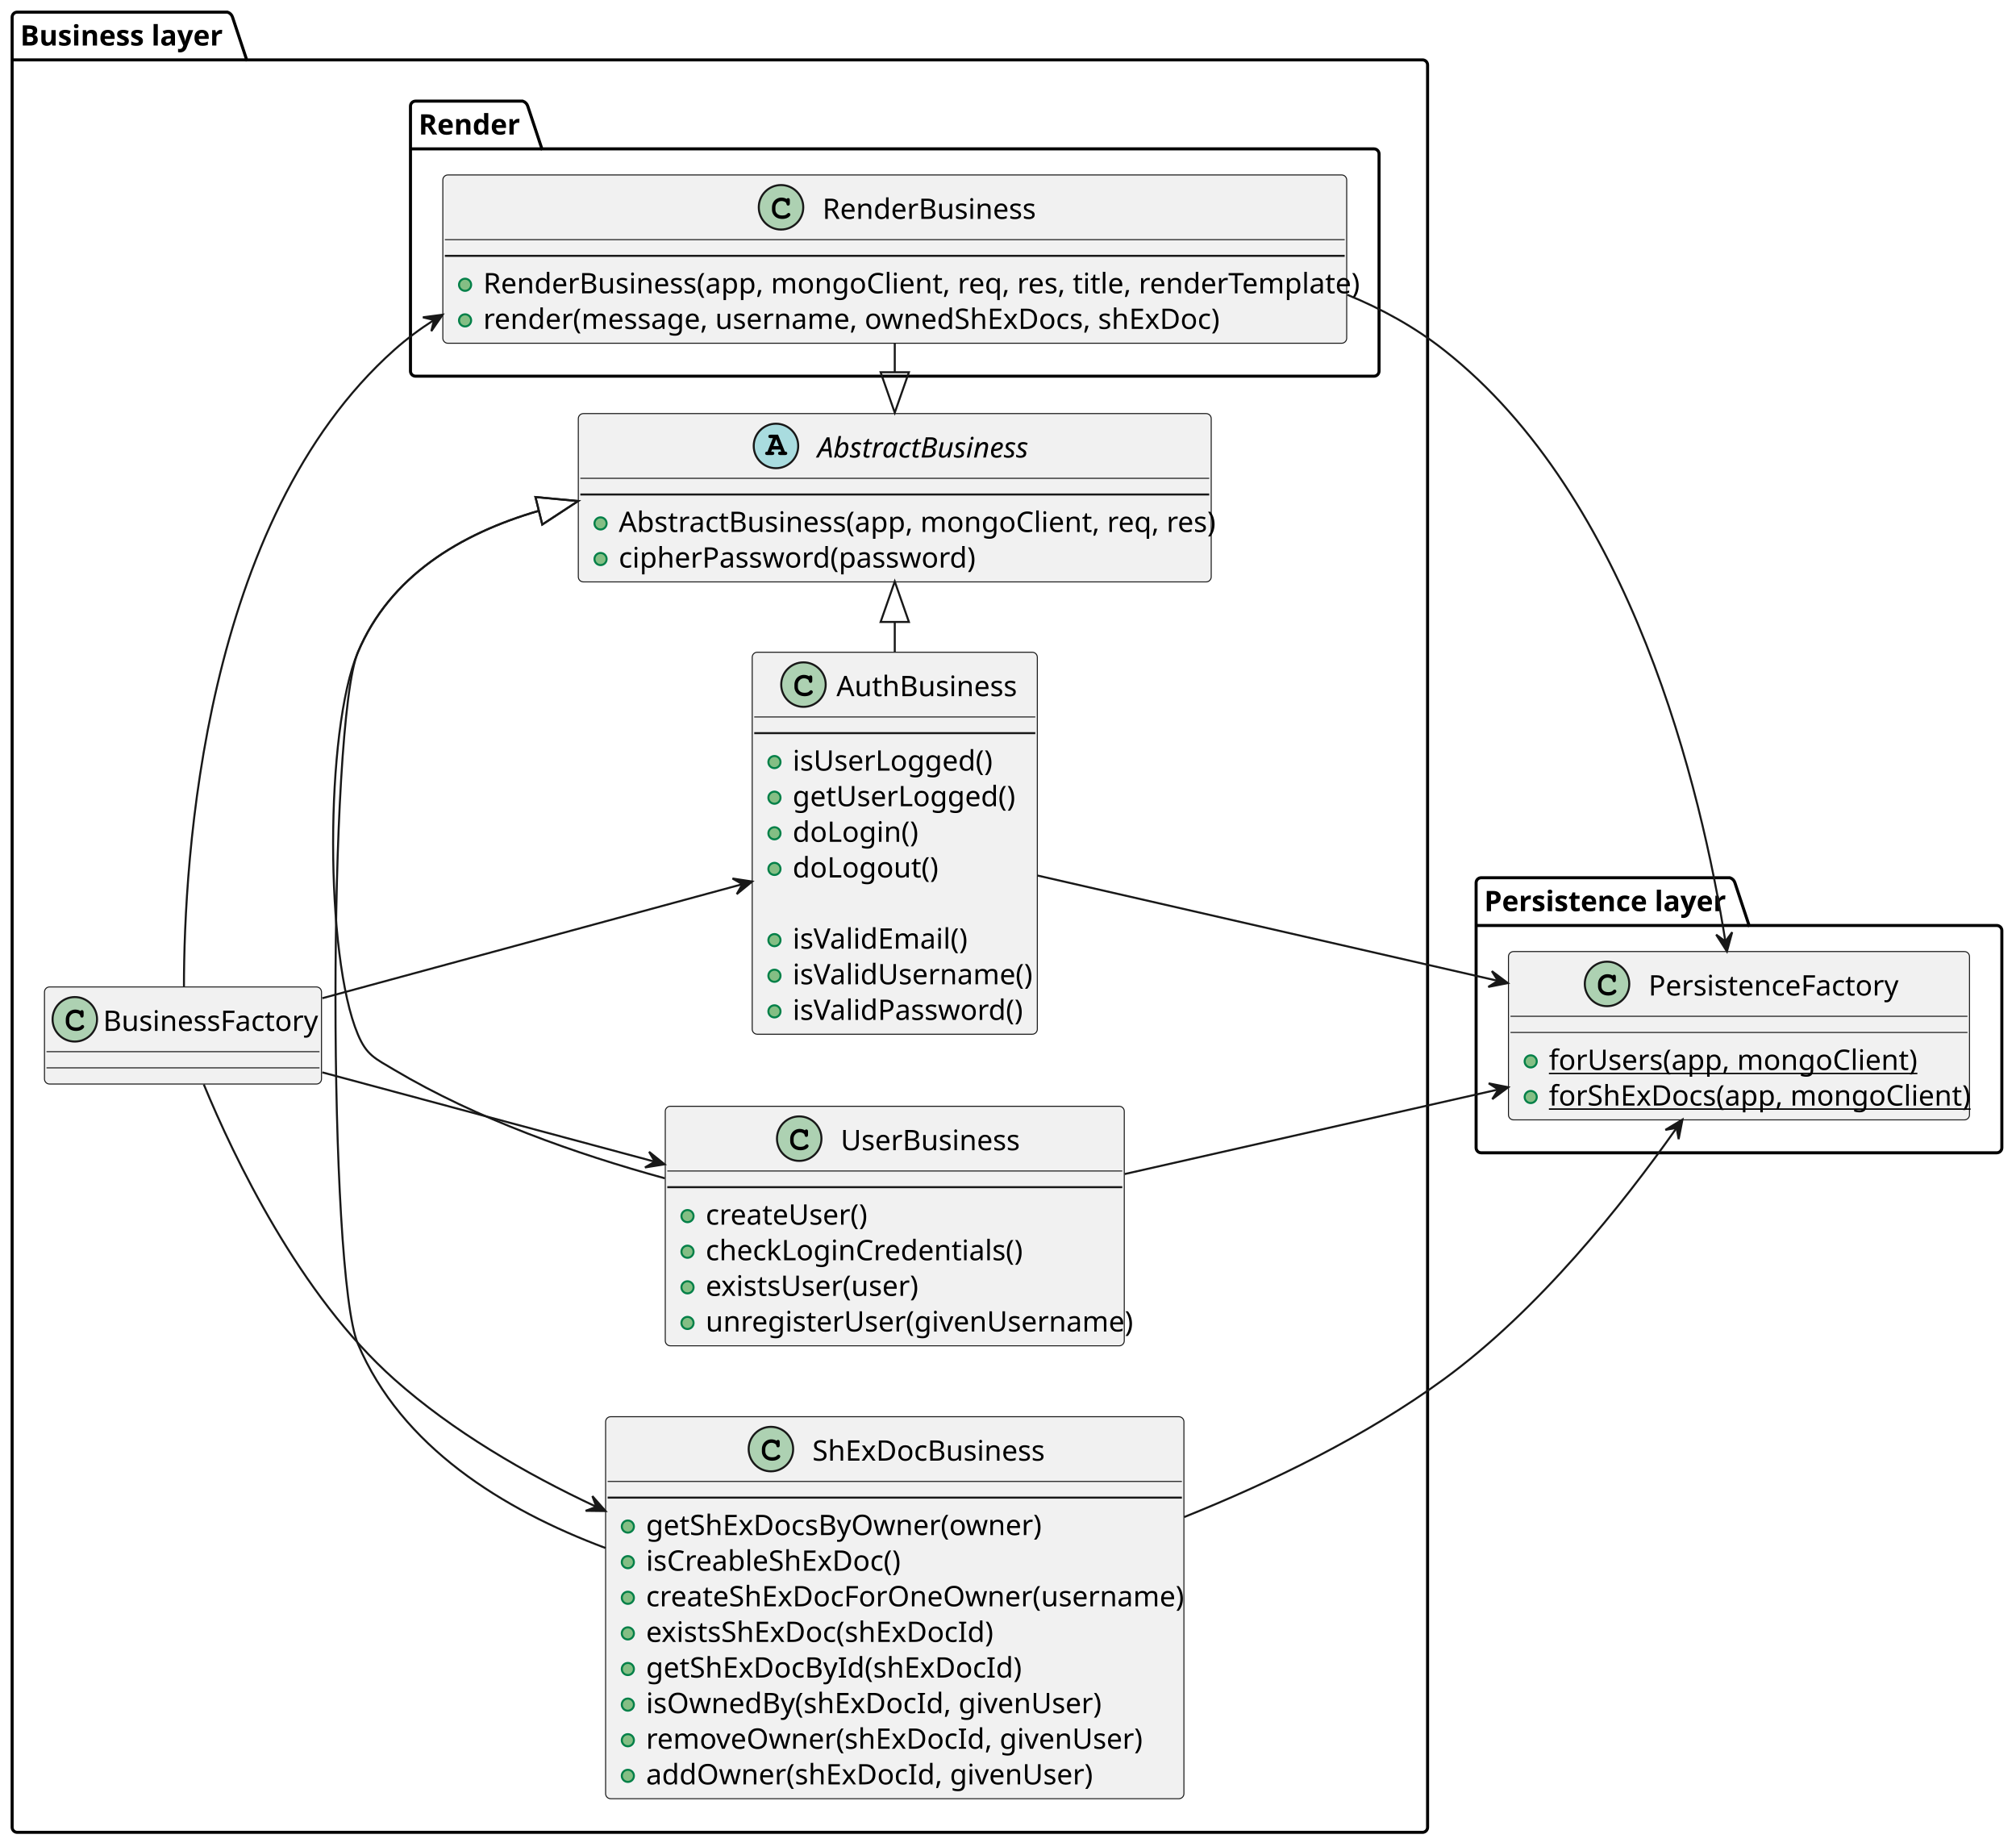
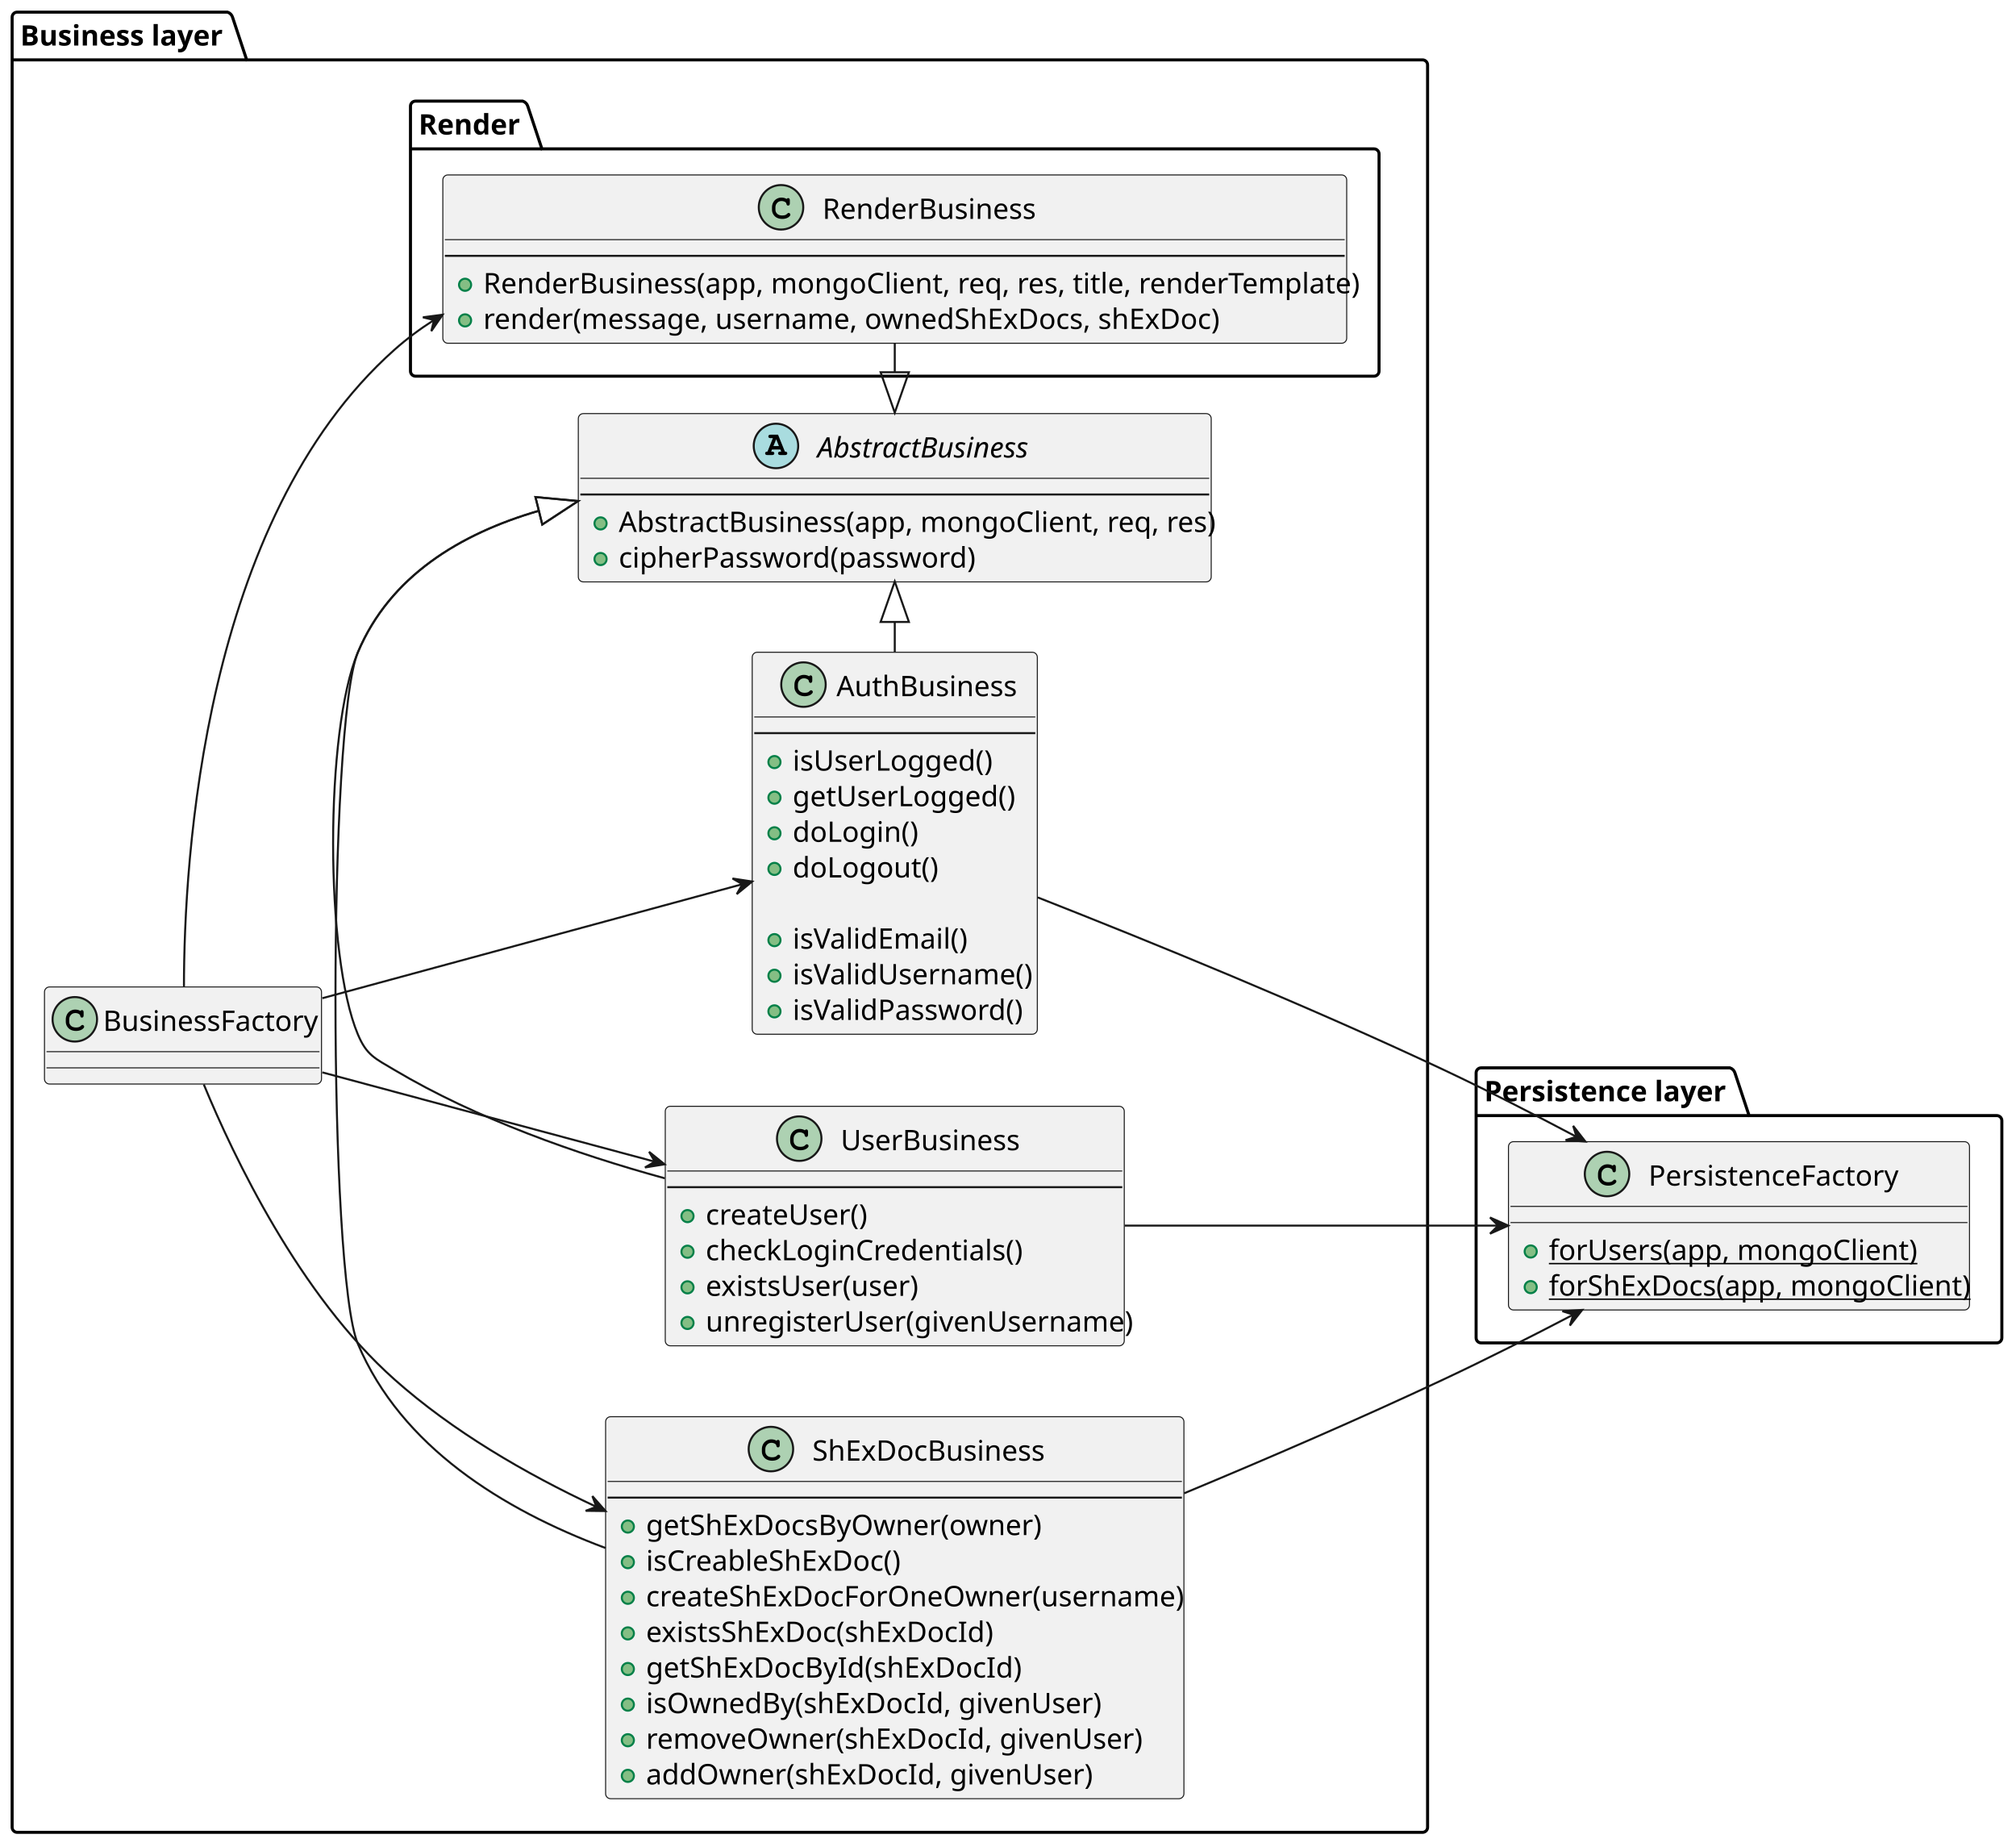
<svg xmlns="http://www.w3.org/2000/svg" contentStyleType="text/css" height="913px" preserveAspectRatio="none" style="width:997px;height:913px;background:#FFFFFF;" version="1.1" viewBox="0 0 997 913" width="997px" zoomAndPan="magnify">
  <defs />
  <g>
    <g id="cluster_businessLayer">
      <path d="M8.5,6 L112.5,6 A3.75,3.75 0 0 1 115,8.5 L122,29.609 L703.5,29.609 A2.5,2.5 0 0 1 706,32.109 L706,903.5 A2.5,2.5 0 0 1 703.5,906 L8.5,906 A2.5,2.5 0 0 1 6,903.5 L6,8.5 A2.5,2.5 0 0 1 8.5,6 " fill="none" style="stroke:#000000;stroke-width:1.5;" />
      <line style="stroke:#000000;stroke-width:1.5;" x1="6" x2="122" y1="29.609" y2="29.609" />
      <text fill="#000000" font-family="sans-serif" font-size="14" font-weight="bold" lengthAdjust="spacing" textLength="103" x="10" y="22.533">Business layer</text>
    </g>
    <g id="cluster_render">
      <path d="M205.5,50 L258.5,50 A3.75,3.75 0 0 1 261,52.5 L268,73.609 L679.5,73.609 A2.5,2.5 0 0 1 682,76.109 L682,183.5 A2.5,2.5 0 0 1 679.5,186 L205.5,186 A2.5,2.5 0 0 1 203,183.5 L203,52.5 A2.5,2.5 0 0 1 205.5,50 " fill="none" style="stroke:#000000;stroke-width:1.5;" />
      <line style="stroke:#000000;stroke-width:1.5;" x1="203" x2="268" y1="73.609" y2="73.609" />
      <text fill="#000000" font-family="sans-serif" font-size="14" font-weight="bold" lengthAdjust="spacing" textLength="52" x="207" y="66.533">Render</text>
    </g>
    <g id="cluster_persistenceLayer">
-       <path d="M732.5,434 L855.5,434 A3.75,3.75 0 0 1 858,436.5 L865,457.609 L987.5,457.609 A2.5,2.5 0 0 1 990,460.109 L990,567.5 A2.5,2.5 0 0 1 987.5,570 L732.5,570 A2.5,2.5 0 0 1 730,567.5 L730,436.5 A2.5,2.5 0 0 1 732.5,434 " fill="none" style="stroke:#000000;stroke-width:1.5;" />
-       <line style="stroke:#000000;stroke-width:1.5;" x1="730" x2="865" y1="457.609" y2="457.609" />
-       <text fill="#000000" font-family="sans-serif" font-size="14" font-weight="bold" lengthAdjust="spacing" textLength="122" x="734" y="450.533">Persistence layer</text>
+       <path d="M732.5,528 L855.5,528 A3.75,3.75 0 0 1 858,530.5 L865,551.609 L987.5,551.609 A2.5,2.5 0 0 1 990,554.109 L990,661.5 A2.5,2.5 0 0 1 987.5,664 L732.5,664 A2.5,2.5 0 0 1 730,661.5 L730,530.5 A2.5,2.5 0 0 1 732.5,528 " fill="none" style="stroke:#000000;stroke-width:1.5;" />
+       <line style="stroke:#000000;stroke-width:1.5;" x1="730" x2="865" y1="551.609" y2="551.609" />
+       <text fill="#000000" font-family="sans-serif" font-size="14" font-weight="bold" lengthAdjust="spacing" textLength="122" x="734" y="544.533">Persistence layer</text>
    </g>
    <g id="elem_businessFactory">
      <rect codeLine="4" fill="#F1F1F1" height="48" id="businessFactory" rx="2.5" ry="2.5" style="stroke:#181818;stroke-width:0.5;" width="137" x="22" y="488" />
      <ellipse cx="37" cy="504" fill="#ADD1B2" rx="11" ry="11" style="stroke:#181818;stroke-width:1.0;" />
      <path d="M39.766,499.875 Q39.922,499.656 40.109,499.547 Q40.297,499.438 40.516,499.438 Q40.891,499.438 41.125,499.703 Q41.359,499.953 41.359,500.562 L41.359,502.016 Q41.359,502.625 41.125,502.891 Q40.891,503.156 40.516,503.156 Q40.172,503.156 39.969,502.953 Q39.766,502.766 39.656,502.25 Q39.609,501.891 39.422,501.703 Q39.094,501.328 38.484,501.109 Q37.875,500.891 37.25,500.891 Q36.484,500.891 35.844,501.219 Q35.219,501.547 34.719,502.297 Q34.234,503.047 34.234,504.078 L34.234,505.172 Q34.234,506.406 35.125,507.234 Q36.016,508.047 37.609,508.047 Q38.547,508.047 39.203,507.797 Q39.594,507.641 40.016,507.203 Q40.281,506.938 40.422,506.859 Q40.578,506.781 40.781,506.781 Q41.109,506.781 41.359,507.047 Q41.625,507.297 41.625,507.641 Q41.625,507.984 41.281,508.391 Q40.781,508.969 39.984,509.297 Q38.906,509.75 37.609,509.75 Q36.094,509.75 34.891,509.125 Q33.906,508.625 33.219,507.562 Q32.531,506.484 32.531,505.203 L32.531,504.047 Q32.531,502.719 33.141,501.578 Q33.766,500.422 34.859,499.812 Q35.953,499.188 37.188,499.188 Q37.922,499.188 38.562,499.359 Q39.219,499.516 39.766,499.875 Z " fill="#000000" />
      <text fill="#000000" font-family="sans-serif" font-size="14" lengthAdjust="spacing" textLength="105" x="51" y="509.728">BusinessFactory</text>
      <line style="stroke:#181818;stroke-width:0.5;" x1="23" x2="158" y1="520" y2="520" />
      <line style="stroke:#181818;stroke-width:0.5;" x1="23" x2="158" y1="528" y2="528" />
    </g>
    <g id="elem_abstractBusiness">
      <rect codeLine="6" fill="#F1F1F1" height="83.219" id="abstractBusiness" rx="2.5" ry="2.5" style="stroke:#181818;stroke-width:0.5;" width="313" x="286" y="204.5" />
      <ellipse cx="383.75" cy="220.5" fill="#A9DCDF" rx="11" ry="11" style="stroke:#181818;stroke-width:1.0;" />
      <path d="M385.938,222.266 L381.797,222.266 L381.375,223.297 L381.797,223.297 Q382.406,223.297 382.672,223.531 Q382.938,223.766 382.938,224.156 Q382.938,224.531 382.672,224.766 Q382.406,225 381.797,225 L379.5,225 Q378.891,225 378.641,224.766 Q378.375,224.531 378.375,224.141 Q378.375,223.766 378.656,223.531 Q378.922,223.281 379.547,223.297 L382.219,216.641 L381.109,216.641 Q380.5,216.641 380.234,216.406 Q379.969,216.172 379.969,215.781 Q379.969,215.406 380.234,215.172 Q380.5,214.938 381.109,214.938 L384.781,214.938 L388.172,223.297 Q388.766,223.297 388.953,223.438 Q389.344,223.703 389.344,224.156 Q389.344,224.531 389.078,224.766 Q388.828,225 388.219,225 L385.922,225 Q385.312,225 385.047,224.766 Q384.781,224.531 384.781,224.141 Q384.781,223.766 385.047,223.531 Q385.312,223.297 385.922,223.297 L386.344,223.297 L385.938,222.266 Z M385.219,220.562 L383.859,217.188 L382.484,220.562 L385.219,220.562 Z " fill="#000000" />
      <text fill="#000000" font-family="sans-serif" font-size="14" font-style="italic" lengthAdjust="spacing" textLength="109" x="404.25" y="226.228">AbstractBusiness</text>
      <line style="stroke:#181818;stroke-width:0.5;" x1="287" x2="598" y1="236.5" y2="236.5" />
      <line style="stroke:#181818;stroke-width:1.0;" x1="287" x2="598" y1="244.5" y2="244.5" />
      <ellipse cx="297" cy="258.805" fill="#84BE84" rx="3" ry="3" style="stroke:#038048;stroke-width:1.0;" />
      <text fill="#000000" font-family="sans-serif" font-size="14" lengthAdjust="spacing" textLength="287" x="306" y="263.033">AbstractBusiness(app, mongoClient, req, res)</text>
      <ellipse cx="297" cy="276.414" fill="#84BE84" rx="3" ry="3" style="stroke:#038048;stroke-width:1.0;" />
      <text fill="#000000" font-family="sans-serif" font-size="14" lengthAdjust="spacing" textLength="170" x="306" y="280.643">cipherPassword(password)</text>
    </g>
    <g id="elem_authBusiness">
      <rect codeLine="11" fill="#F1F1F1" height="188.875" id="authBusiness" rx="2.5" ry="2.5" style="stroke:#181818;stroke-width:0.5;" width="141" x="372" y="322.5" />
      <ellipse cx="397.35" cy="338.5" fill="#ADD1B2" rx="11" ry="11" style="stroke:#181818;stroke-width:1.0;" />
      <path d="M400.116,334.375 Q400.272,334.156 400.459,334.047 Q400.647,333.938 400.866,333.938 Q401.241,333.938 401.475,334.203 Q401.709,334.453 401.709,335.062 L401.709,336.516 Q401.709,337.125 401.475,337.391 Q401.241,337.656 400.866,337.656 Q400.522,337.656 400.319,337.453 Q400.116,337.266 400.006,336.75 Q399.959,336.391 399.772,336.203 Q399.444,335.828 398.834,335.609 Q398.225,335.391 397.6,335.391 Q396.834,335.391 396.194,335.719 Q395.569,336.047 395.069,336.797 Q394.584,337.547 394.584,338.578 L394.584,339.672 Q394.584,340.906 395.475,341.734 Q396.366,342.547 397.959,342.547 Q398.897,342.547 399.553,342.297 Q399.944,342.141 400.366,341.703 Q400.631,341.438 400.772,341.359 Q400.928,341.281 401.131,341.281 Q401.459,341.281 401.709,341.547 Q401.975,341.797 401.975,342.141 Q401.975,342.484 401.631,342.891 Q401.131,343.469 400.334,343.797 Q399.256,344.25 397.959,344.25 Q396.444,344.25 395.241,343.625 Q394.256,343.125 393.569,342.062 Q392.881,340.984 392.881,339.703 L392.881,338.547 Q392.881,337.219 393.491,336.078 Q394.116,334.922 395.209,334.312 Q396.303,333.688 397.538,333.688 Q398.272,333.688 398.913,333.859 Q399.569,334.016 400.116,334.375 Z " fill="#000000" />
      <text fill="#000000" font-family="sans-serif" font-size="14" lengthAdjust="spacing" textLength="86" x="413.65" y="344.228">AuthBusiness</text>
      <line style="stroke:#181818;stroke-width:0.5;" x1="373" x2="512" y1="354.5" y2="354.5" />
      <line style="stroke:#181818;stroke-width:1.0;" x1="373" x2="512" y1="362.5" y2="362.5" />
      <ellipse cx="383" cy="376.805" fill="#84BE84" rx="3" ry="3" style="stroke:#038048;stroke-width:1.0;" />
      <text fill="#000000" font-family="sans-serif" font-size="14" lengthAdjust="spacing" textLength="97" x="392" y="381.033">isUserLogged()</text>
      <ellipse cx="383" cy="394.414" fill="#84BE84" rx="3" ry="3" style="stroke:#038048;stroke-width:1.0;" />
      <text fill="#000000" font-family="sans-serif" font-size="14" lengthAdjust="spacing" textLength="107" x="392" y="398.643">getUserLogged()</text>
      <ellipse cx="383" cy="412.023" fill="#84BE84" rx="3" ry="3" style="stroke:#038048;stroke-width:1.0;" />
      <text fill="#000000" font-family="sans-serif" font-size="14" lengthAdjust="spacing" textLength="61" x="392" y="416.252">doLogin()</text>
      <ellipse cx="383" cy="429.633" fill="#84BE84" rx="3" ry="3" style="stroke:#038048;stroke-width:1.0;" />
      <text fill="#000000" font-family="sans-serif" font-size="14" lengthAdjust="spacing" textLength="70" x="392" y="433.861">doLogout()</text>
      <text fill="#000000" font-family="sans-serif" font-size="14" lengthAdjust="spacing" textLength="4" x="392" y="451.471"> </text>
      <ellipse cx="383" cy="464.852" fill="#84BE84" rx="3" ry="3" style="stroke:#038048;stroke-width:1.0;" />
      <text fill="#000000" font-family="sans-serif" font-size="14" lengthAdjust="spacing" textLength="85" x="392" y="469.08">isValidEmail()</text>
      <ellipse cx="383" cy="482.461" fill="#84BE84" rx="3" ry="3" style="stroke:#038048;stroke-width:1.0;" />
      <text fill="#000000" font-family="sans-serif" font-size="14" lengthAdjust="spacing" textLength="115" x="392" y="486.69">isValidUsername()</text>
      <ellipse cx="383" cy="500.07" fill="#84BE84" rx="3" ry="3" style="stroke:#038048;stroke-width:1.0;" />
      <text fill="#000000" font-family="sans-serif" font-size="14" lengthAdjust="spacing" textLength="112" x="392" y="504.299">isValidPassword()</text>
    </g>
    <g id="elem_shExDocBusiness">
      <rect codeLine="22" fill="#F1F1F1" height="188.875" id="shExDocBusiness" rx="2.5" ry="2.5" style="stroke:#181818;stroke-width:0.5;" width="286" x="299.5" y="700.5" />
      <ellipse cx="381.25" cy="716.5" fill="#ADD1B2" rx="11" ry="11" style="stroke:#181818;stroke-width:1.0;" />
      <path d="M384.016,712.375 Q384.172,712.156 384.359,712.047 Q384.547,711.938 384.766,711.938 Q385.141,711.938 385.375,712.203 Q385.609,712.453 385.609,713.062 L385.609,714.516 Q385.609,715.125 385.375,715.391 Q385.141,715.656 384.766,715.656 Q384.422,715.656 384.219,715.453 Q384.016,715.266 383.906,714.75 Q383.859,714.391 383.672,714.203 Q383.344,713.828 382.734,713.609 Q382.125,713.391 381.5,713.391 Q380.734,713.391 380.094,713.719 Q379.469,714.047 378.969,714.797 Q378.484,715.547 378.484,716.578 L378.484,717.672 Q378.484,718.906 379.375,719.734 Q380.266,720.547 381.859,720.547 Q382.797,720.547 383.453,720.297 Q383.844,720.141 384.266,719.703 Q384.531,719.438 384.672,719.359 Q384.828,719.281 385.031,719.281 Q385.359,719.281 385.609,719.547 Q385.875,719.797 385.875,720.141 Q385.875,720.484 385.531,720.891 Q385.031,721.469 384.234,721.797 Q383.156,722.25 381.859,722.25 Q380.344,722.25 379.141,721.625 Q378.156,721.125 377.469,720.062 Q376.781,718.984 376.781,717.703 L376.781,716.547 Q376.781,715.219 377.391,714.078 Q378.016,712.922 379.109,712.312 Q380.203,711.688 381.438,711.688 Q382.172,711.688 382.812,711.859 Q383.469,712.016 384.016,712.375 Z " fill="#000000" />
      <text fill="#000000" font-family="sans-serif" font-size="14" lengthAdjust="spacing" textLength="114" x="401.75" y="722.229">ShExDocBusiness</text>
      <line style="stroke:#181818;stroke-width:0.5;" x1="300.5" x2="584.5" y1="732.5" y2="732.5" />
      <line style="stroke:#181818;stroke-width:1.0;" x1="300.5" x2="584.5" y1="740.5" y2="740.5" />
      <ellipse cx="310.5" cy="754.805" fill="#84BE84" rx="3" ry="3" style="stroke:#038048;stroke-width:1.0;" />
      <text fill="#000000" font-family="sans-serif" font-size="14" lengthAdjust="spacing" textLength="189" x="319.5" y="759.033">getShExDocsByOwner(owner)</text>
      <ellipse cx="310.5" cy="772.414" fill="#84BE84" rx="3" ry="3" style="stroke:#038048;stroke-width:1.0;" />
      <text fill="#000000" font-family="sans-serif" font-size="14" lengthAdjust="spacing" textLength="127" x="319.5" y="776.643">isCreableShExDoc()</text>
      <ellipse cx="310.5" cy="790.023" fill="#84BE84" rx="3" ry="3" style="stroke:#038048;stroke-width:1.0;" />
      <text fill="#000000" font-family="sans-serif" font-size="14" lengthAdjust="spacing" textLength="260" x="319.5" y="794.252">createShExDocForOneOwner(username)</text>
      <ellipse cx="310.5" cy="807.633" fill="#84BE84" rx="3" ry="3" style="stroke:#038048;stroke-width:1.0;" />
      <text fill="#000000" font-family="sans-serif" font-size="14" lengthAdjust="spacing" textLength="168" x="319.5" y="811.861">existsShExDoc(shExDocId)</text>
      <ellipse cx="310.5" cy="825.242" fill="#84BE84" rx="3" ry="3" style="stroke:#038048;stroke-width:1.0;" />
      <text fill="#000000" font-family="sans-serif" font-size="14" lengthAdjust="spacing" textLength="180" x="319.5" y="829.471">getShExDocById(shExDocId)</text>
      <ellipse cx="310.5" cy="842.852" fill="#84BE84" rx="3" ry="3" style="stroke:#038048;stroke-width:1.0;" />
      <text fill="#000000" font-family="sans-serif" font-size="14" lengthAdjust="spacing" textLength="217" x="319.5" y="847.08">isOwnedBy(shExDocId, givenUser)</text>
      <ellipse cx="310.5" cy="860.461" fill="#84BE84" rx="3" ry="3" style="stroke:#038048;stroke-width:1.0;" />
      <text fill="#000000" font-family="sans-serif" font-size="14" lengthAdjust="spacing" textLength="235" x="319.5" y="864.689">removeOwner(shExDocId, givenUser)</text>
      <ellipse cx="310.5" cy="878.07" fill="#84BE84" rx="3" ry="3" style="stroke:#038048;stroke-width:1.0;" />
      <text fill="#000000" font-family="sans-serif" font-size="14" lengthAdjust="spacing" textLength="212" x="319.5" y="882.299">addOwner(shExDocId, givenUser)</text>
    </g>
    <g id="elem_userBusiness">
      <rect codeLine="33" fill="#F1F1F1" height="118.438" id="userBusiness" rx="2.5" ry="2.5" style="stroke:#181818;stroke-width:0.5;" width="227" x="329" y="547" />
      <ellipse cx="395.25" cy="563" fill="#ADD1B2" rx="11" ry="11" style="stroke:#181818;stroke-width:1.0;" />
      <path d="M398.016,558.875 Q398.172,558.656 398.359,558.547 Q398.547,558.438 398.766,558.438 Q399.141,558.438 399.375,558.703 Q399.609,558.953 399.609,559.562 L399.609,561.016 Q399.609,561.625 399.375,561.891 Q399.141,562.156 398.766,562.156 Q398.422,562.156 398.219,561.953 Q398.016,561.766 397.906,561.25 Q397.859,560.891 397.672,560.703 Q397.344,560.328 396.734,560.109 Q396.125,559.891 395.5,559.891 Q394.734,559.891 394.094,560.219 Q393.469,560.547 392.969,561.297 Q392.484,562.047 392.484,563.078 L392.484,564.172 Q392.484,565.406 393.375,566.234 Q394.266,567.047 395.859,567.047 Q396.797,567.047 397.453,566.797 Q397.844,566.641 398.266,566.203 Q398.531,565.938 398.672,565.859 Q398.828,565.781 399.031,565.781 Q399.359,565.781 399.609,566.047 Q399.875,566.297 399.875,566.641 Q399.875,566.984 399.531,567.391 Q399.031,567.969 398.234,568.297 Q397.156,568.75 395.859,568.75 Q394.344,568.75 393.141,568.125 Q392.156,567.625 391.469,566.562 Q390.781,565.484 390.781,564.203 L390.781,563.047 Q390.781,561.719 391.391,560.578 Q392.016,559.422 393.109,558.812 Q394.203,558.188 395.438,558.188 Q396.172,558.188 396.812,558.359 Q397.469,558.516 398.016,558.875 Z " fill="#000000" />
      <text fill="#000000" font-family="sans-serif" font-size="14" lengthAdjust="spacing" textLength="86" x="415.75" y="568.729">UserBusiness</text>
      <line style="stroke:#181818;stroke-width:0.5;" x1="330" x2="555" y1="579" y2="579" />
      <line style="stroke:#181818;stroke-width:1.0;" x1="330" x2="555" y1="587" y2="587" />
      <ellipse cx="340" cy="601.305" fill="#84BE84" rx="3" ry="3" style="stroke:#038048;stroke-width:1.0;" />
      <text fill="#000000" font-family="sans-serif" font-size="14" lengthAdjust="spacing" textLength="79" x="349" y="605.533">createUser()</text>
      <ellipse cx="340" cy="618.914" fill="#84BE84" rx="3" ry="3" style="stroke:#038048;stroke-width:1.0;" />
      <text fill="#000000" font-family="sans-serif" font-size="14" lengthAdjust="spacing" textLength="154" x="349" y="623.143">checkLoginCredentials()</text>
      <ellipse cx="340" cy="636.523" fill="#84BE84" rx="3" ry="3" style="stroke:#038048;stroke-width:1.0;" />
      <text fill="#000000" font-family="sans-serif" font-size="14" lengthAdjust="spacing" textLength="102" x="349" y="640.752">existsUser(user)</text>
      <ellipse cx="340" cy="654.133" fill="#84BE84" rx="3" ry="3" style="stroke:#038048;stroke-width:1.0;" />
      <text fill="#000000" font-family="sans-serif" font-size="14" lengthAdjust="spacing" textLength="201" x="349" y="658.361">unregisterUser(givenUsername)</text>
    </g>
    <g id="elem_renderBusiness">
      <rect codeLine="42" fill="#F1F1F1" height="83.219" id="renderBusiness" rx="2.5" ry="2.5" style="stroke:#181818;stroke-width:0.5;" width="447" x="219" y="86.5" />
      <ellipse cx="386.25" cy="102.5" fill="#ADD1B2" rx="11" ry="11" style="stroke:#181818;stroke-width:1.0;" />
      <path d="M389.016,98.375 Q389.172,98.156 389.359,98.047 Q389.547,97.938 389.766,97.938 Q390.141,97.938 390.375,98.203 Q390.609,98.453 390.609,99.062 L390.609,100.516 Q390.609,101.125 390.375,101.391 Q390.141,101.656 389.766,101.656 Q389.422,101.656 389.219,101.453 Q389.016,101.266 388.906,100.75 Q388.859,100.391 388.672,100.203 Q388.344,99.828 387.734,99.609 Q387.125,99.391 386.5,99.391 Q385.734,99.391 385.094,99.719 Q384.469,100.047 383.969,100.797 Q383.484,101.547 383.484,102.578 L383.484,103.672 Q383.484,104.906 384.375,105.734 Q385.266,106.547 386.859,106.547 Q387.797,106.547 388.453,106.297 Q388.844,106.141 389.266,105.703 Q389.531,105.438 389.672,105.359 Q389.828,105.281 390.031,105.281 Q390.359,105.281 390.609,105.547 Q390.875,105.797 390.875,106.141 Q390.875,106.484 390.531,106.891 Q390.031,107.469 389.234,107.797 Q388.156,108.25 386.859,108.25 Q385.344,108.25 384.141,107.625 Q383.156,107.125 382.469,106.062 Q381.781,104.984 381.781,103.703 L381.781,102.547 Q381.781,101.219 382.391,100.078 Q383.016,98.922 384.109,98.312 Q385.203,97.688 386.438,97.688 Q387.172,97.688 387.812,97.859 Q388.469,98.016 389.016,98.375 Z " fill="#000000" />
      <text fill="#000000" font-family="sans-serif" font-size="14" lengthAdjust="spacing" textLength="104" x="406.75" y="108.228">RenderBusiness</text>
      <line style="stroke:#181818;stroke-width:0.5;" x1="220" x2="665" y1="118.5" y2="118.5" />
      <line style="stroke:#181818;stroke-width:1.0;" x1="220" x2="665" y1="126.5" y2="126.5" />
      <ellipse cx="230" cy="140.805" fill="#84BE84" rx="3" ry="3" style="stroke:#038048;stroke-width:1.0;" />
      <text fill="#000000" font-family="sans-serif" font-size="14" lengthAdjust="spacing" textLength="421" x="239" y="145.033">RenderBusiness(app, mongoClient, req, res, title, renderTemplate)</text>
      <ellipse cx="230" cy="158.414" fill="#84BE84" rx="3" ry="3" style="stroke:#038048;stroke-width:1.0;" />
      <text fill="#000000" font-family="sans-serif" font-size="14" lengthAdjust="spacing" textLength="356" x="239" y="162.643">render(message, username, ownedShExDocs, shExDoc)</text>
    </g>
    <g id="elem_persistenceFactory">
-       <rect codeLine="50" fill="#F1F1F1" height="83.219" id="persistenceFactory" rx="2.5" ry="2.5" style="stroke:#181818;stroke-width:0.5;" width="228" x="746" y="470.5" />
-       <ellipse cx="794.75" cy="486.5" fill="#ADD1B2" rx="11" ry="11" style="stroke:#181818;stroke-width:1.0;" />
-       <path d="M797.516,482.375 Q797.672,482.156 797.859,482.047 Q798.047,481.938 798.266,481.938 Q798.641,481.938 798.875,482.203 Q799.109,482.453 799.109,483.062 L799.109,484.516 Q799.109,485.125 798.875,485.391 Q798.641,485.656 798.266,485.656 Q797.922,485.656 797.719,485.453 Q797.516,485.266 797.406,484.75 Q797.359,484.391 797.172,484.203 Q796.844,483.828 796.234,483.609 Q795.625,483.391 795,483.391 Q794.234,483.391 793.594,483.719 Q792.969,484.047 792.469,484.797 Q791.984,485.547 791.984,486.578 L791.984,487.672 Q791.984,488.906 792.875,489.734 Q793.766,490.547 795.359,490.547 Q796.297,490.547 796.953,490.297 Q797.344,490.141 797.766,489.703 Q798.031,489.438 798.172,489.359 Q798.328,489.281 798.531,489.281 Q798.859,489.281 799.109,489.547 Q799.375,489.797 799.375,490.141 Q799.375,490.484 799.031,490.891 Q798.531,491.469 797.734,491.797 Q796.656,492.25 795.359,492.25 Q793.844,492.25 792.641,491.625 Q791.656,491.125 790.969,490.062 Q790.281,488.984 790.281,487.703 L790.281,486.547 Q790.281,485.219 790.891,484.078 Q791.516,482.922 792.609,482.312 Q793.703,481.688 794.938,481.688 Q795.672,481.688 796.312,481.859 Q796.969,482.016 797.516,482.375 Z " fill="#000000" />
-       <text fill="#000000" font-family="sans-serif" font-size="14" lengthAdjust="spacing" textLength="122" x="815.25" y="492.228">PersistenceFactory</text>
-       <line style="stroke:#181818;stroke-width:0.5;" x1="747" x2="973" y1="502.5" y2="502.5" />
-       <line style="stroke:#181818;stroke-width:0.5;" x1="747" x2="973" y1="510.5" y2="510.5" />
-       <ellipse cx="757" cy="524.805" fill="#84BE84" rx="3" ry="3" style="stroke:#038048;stroke-width:1.0;" />
-       <text fill="#000000" font-family="sans-serif" font-size="14" lengthAdjust="spacing" text-decoration="underline" textLength="174" x="766" y="529.033">forUsers(app, mongoClient)</text>
-       <ellipse cx="757" cy="542.414" fill="#84BE84" rx="3" ry="3" style="stroke:#038048;stroke-width:1.0;" />
-       <text fill="#000000" font-family="sans-serif" font-size="14" lengthAdjust="spacing" text-decoration="underline" textLength="202" x="766" y="546.643">forShExDocs(app, mongoClient)</text>
+       <rect codeLine="50" fill="#F1F1F1" height="83.219" id="persistenceFactory" rx="2.5" ry="2.5" style="stroke:#181818;stroke-width:0.5;" width="228" x="746" y="564.5" />
+       <ellipse cx="794.75" cy="580.5" fill="#ADD1B2" rx="11" ry="11" style="stroke:#181818;stroke-width:1.0;" />
+       <path d="M797.516,576.375 Q797.672,576.156 797.859,576.047 Q798.047,575.938 798.266,575.938 Q798.641,575.938 798.875,576.203 Q799.109,576.453 799.109,577.062 L799.109,578.516 Q799.109,579.125 798.875,579.391 Q798.641,579.656 798.266,579.656 Q797.922,579.656 797.719,579.453 Q797.516,579.266 797.406,578.75 Q797.359,578.391 797.172,578.203 Q796.844,577.828 796.234,577.609 Q795.625,577.391 795,577.391 Q794.234,577.391 793.594,577.719 Q792.969,578.047 792.469,578.797 Q791.984,579.547 791.984,580.578 L791.984,581.672 Q791.984,582.906 792.875,583.734 Q793.766,584.547 795.359,584.547 Q796.297,584.547 796.953,584.297 Q797.344,584.141 797.766,583.703 Q798.031,583.438 798.172,583.359 Q798.328,583.281 798.531,583.281 Q798.859,583.281 799.109,583.547 Q799.375,583.797 799.375,584.141 Q799.375,584.484 799.031,584.891 Q798.531,585.469 797.734,585.797 Q796.656,586.25 795.359,586.25 Q793.844,586.25 792.641,585.625 Q791.656,585.125 790.969,584.062 Q790.281,582.984 790.281,581.703 L790.281,580.547 Q790.281,579.219 790.891,578.078 Q791.516,576.922 792.609,576.312 Q793.703,575.688 794.938,575.688 Q795.672,575.688 796.312,575.859 Q796.969,576.016 797.516,576.375 Z " fill="#000000" />
+       <text fill="#000000" font-family="sans-serif" font-size="14" lengthAdjust="spacing" textLength="122" x="815.25" y="586.229">PersistenceFactory</text>
+       <line style="stroke:#181818;stroke-width:0.5;" x1="747" x2="973" y1="596.5" y2="596.5" />
+       <line style="stroke:#181818;stroke-width:0.5;" x1="747" x2="973" y1="604.5" y2="604.5" />
+       <ellipse cx="757" cy="618.805" fill="#84BE84" rx="3" ry="3" style="stroke:#038048;stroke-width:1.0;" />
+       <text fill="#000000" font-family="sans-serif" font-size="14" lengthAdjust="spacing" text-decoration="underline" textLength="174" x="766" y="623.033">forUsers(app, mongoClient)</text>
+       <ellipse cx="757" cy="636.414" fill="#84BE84" rx="3" ry="3" style="stroke:#038048;stroke-width:1.0;" />
+       <text fill="#000000" font-family="sans-serif" font-size="14" lengthAdjust="spacing" text-decoration="underline" textLength="202" x="766" y="640.643">forShExDocs(app, mongoClient)</text>
    </g>
    <g id="link_shExDocBusiness_abstractBusiness">
      <path codeLine="56" d="M299.47,765.42 C248.51,746.37 198.44,715.24 177,664.5 C162.21,629.5 162.21,357.5 177,322.5 C192.84,285 227.36,263.96 266.42,252.58 " fill="none" id="shExDocBusiness-to-abstractBusiness" style="stroke:#181818;stroke-width:1.0;" />
      <polygon fill="none" points="264.81,245.77,285.91,247.74,268.18,259.36,264.81,245.77" style="stroke:#181818;stroke-width:1.0;" />
    </g>
    <g id="link_userBusiness_abstractBusiness">
      <path codeLine="57" d="M328.77,582.61 C285.01,570.61 235.81,553.26 195,529 C185.41,523.3 181.34,521.78 177,511.5 C160.65,472.81 160.65,361.19 177,322.5 C192.84,285 227.36,263.96 266.42,252.58 " fill="none" id="userBusiness-to-abstractBusiness" style="stroke:#181818;stroke-width:1.0;" />
      <polygon fill="none" points="264.81,245.77,285.91,247.74,268.18,259.36,264.81,245.77" style="stroke:#181818;stroke-width:1.0;" />
    </g>
    <g id="link_authBusiness_abstractBusiness">
      <path codeLine="58" d="M442.5,322.48 C442.5,317.57 442.5,312.65 442.5,307.74 " fill="none" id="authBusiness-to-abstractBusiness" style="stroke:#181818;stroke-width:1.0;" />
      <polygon fill="none" points="435.5,307.53,442.5,287.53,449.5,307.53,435.5,307.53" style="stroke:#181818;stroke-width:1.0;" />
    </g>
    <g id="link_renderBusiness_abstractBusiness">
      <path codeLine="59" d="M442.5,169.59 C442.5,174.35 442.5,179.11 442.5,183.86 " fill="none" id="renderBusiness-to-abstractBusiness" style="stroke:#181818;stroke-width:1.0;" />
      <polygon fill="none" points="449.5,184.05,442.5,204.05,435.5,184.05,449.5,184.05" style="stroke:#181818;stroke-width:1.0;" />
    </g>
    <g id="link_businessFactory_shExDocBusiness">
      <path codeLine="61" d="M100.79,536.22 C115.7,572.29 148.14,640.32 195,682 C223.87,707.67 259.56,728.5 294.73,744.95 " fill="none" id="businessFactory-to-shExDocBusiness" style="stroke:#181818;stroke-width:1.0;" />
      <polygon fill="#181818" points="299.47,747.14,292.96,739.75,294.926,745.054,289.622,747.02,299.47,747.14" style="stroke:#181818;stroke-width:1.0;" />
    </g>
    <g id="link_businessFactory_userBusiness">
      <path codeLine="62" d="M159.4,530.24 C206,542.75 269.07,559.69 323.75,574.38 " fill="none" id="businessFactory-to-userBusiness" style="stroke:#181818;stroke-width:1.0;" />
      <polygon fill="#181818" points="328.68,575.7,321.012,569.519,323.848,574.413,318.954,577.25,328.68,575.7" style="stroke:#181818;stroke-width:1.0;" />
    </g>
    <g id="link_businessFactory_authBusiness">
      <path codeLine="63" d="M159.4,493.57 C218.95,477.41 305.39,453.94 366.87,437.26 " fill="none" id="businessFactory-to-authBusiness" style="stroke:#181818;stroke-width:1.0;" />
      <polygon fill="#181818" points="371.99,435.87,362.254,434.381,367.166,437.187,364.361,442.099,371.99,435.87" style="stroke:#181818;stroke-width:1.0;" />
    </g>
    <g id="link_businessFactory_renderBusiness">
      <path codeLine="64" d="M90.97,487.9 C91,425.44 100.33,257.3 195,173 C201.12,167.55 207.68,162.66 214.57,158.27 " fill="none" id="businessFactory-to-renderBusiness" style="stroke:#181818;stroke-width:1.0;" />
      <polygon fill="#181818" points="218.9,155.61,209.136,156.897,214.635,158.22,213.312,163.72,218.9,155.61" style="stroke:#181818;stroke-width:1.0;" />
    </g>
    <g id="link_shExDocBusiness_persistenceFactory">
-       <path codeLine="66" d="M585.63,750.11 C629.11,732.67 675.55,710.04 714,682 C760.83,647.84 802.39,595.64 828.88,558.1 " fill="none" id="shExDocBusiness-to-persistenceFactory" style="stroke:#181818;stroke-width:1.0;" />
-       <polygon fill="#181818" points="832.04,553.59,823.604,558.673,829.175,557.688,830.16,563.258,832.04,553.59" style="stroke:#181818;stroke-width:1.0;" />
+       <path codeLine="66" d="M585.61,738.36 C627.31,721.01 672.77,701.37 714,682 C734.93,672.17 757.19,660.91 777.84,650.13 " fill="none" id="shExDocBusiness-to-persistenceFactory" style="stroke:#181818;stroke-width:1.0;" />
+       <polygon fill="#181818" points="782.49,647.69,772.663,648.338,778.064,650.017,776.386,655.419,782.49,647.69" style="stroke:#181818;stroke-width:1.0;" />
    </g>
    <g id="link_userBusiness_persistenceFactory">
-       <path codeLine="67" d="M556.21,580.5 C613.37,567.57 682.75,551.87 740.68,538.77 " fill="none" id="userBusiness-to-persistenceFactory" style="stroke:#181818;stroke-width:1.0;" />
-       <polygon fill="#181818" points="745.89,537.59,736.23,535.671,741.013,538.691,737.992,543.474,745.89,537.59" style="stroke:#181818;stroke-width:1.0;" />
+       <path codeLine="67" d="M556.21,606 C613.37,606 682.75,606 740.68,606 " fill="none" id="userBusiness-to-persistenceFactory" style="stroke:#181818;stroke-width:1.0;" />
+       <polygon fill="#181818" points="745.89,606,736.89,602,740.89,606,736.89,610,745.89,606" style="stroke:#181818;stroke-width:1.0;" />
    </g>
    <g id="link_authBusiness_persistenceFactory">
-       <path codeLine="68" d="M513.05,432.9 C574.97,447.06 666.89,468.08 740.41,484.89 " fill="none" id="authBusiness-to-persistenceFactory" style="stroke:#181818;stroke-width:1.0;" />
-       <polygon fill="#181818" points="745.68,486.09,737.798,480.184,740.806,484.975,736.015,487.983,745.68,486.09" style="stroke:#181818;stroke-width:1.0;" />
-     </g>
-     <g id="link_renderBusiness_persistenceFactory">
-       <path codeLine="69" d="M666.27,145.74 C683.39,152.75 699.59,161.68 714,173 C807.16,246.16 841.41,390.7 853.23,465.19 " fill="none" id="renderBusiness-to-persistenceFactory" style="stroke:#181818;stroke-width:1.0;" />
-       <polygon fill="#181818" points="854.04,470.43,856.631,460.928,853.283,465.488,848.723,462.139,854.04,470.43" style="stroke:#181818;stroke-width:1.0;" />
+       <path codeLine="68" d="M513.23,443.74 C568.33,465.39 646.87,497.37 714,529 C735.54,539.15 758.47,550.88 779.58,562.07 " fill="none" id="authBusiness-to-persistenceFactory" style="stroke:#181818;stroke-width:1.0;" />
+       <polygon fill="#181818" points="784.06,564.45,778.005,556.682,779.649,562.095,774.237,563.739,784.06,564.45" style="stroke:#181818;stroke-width:1.0;" />
    </g>
  </g>
</svg>
